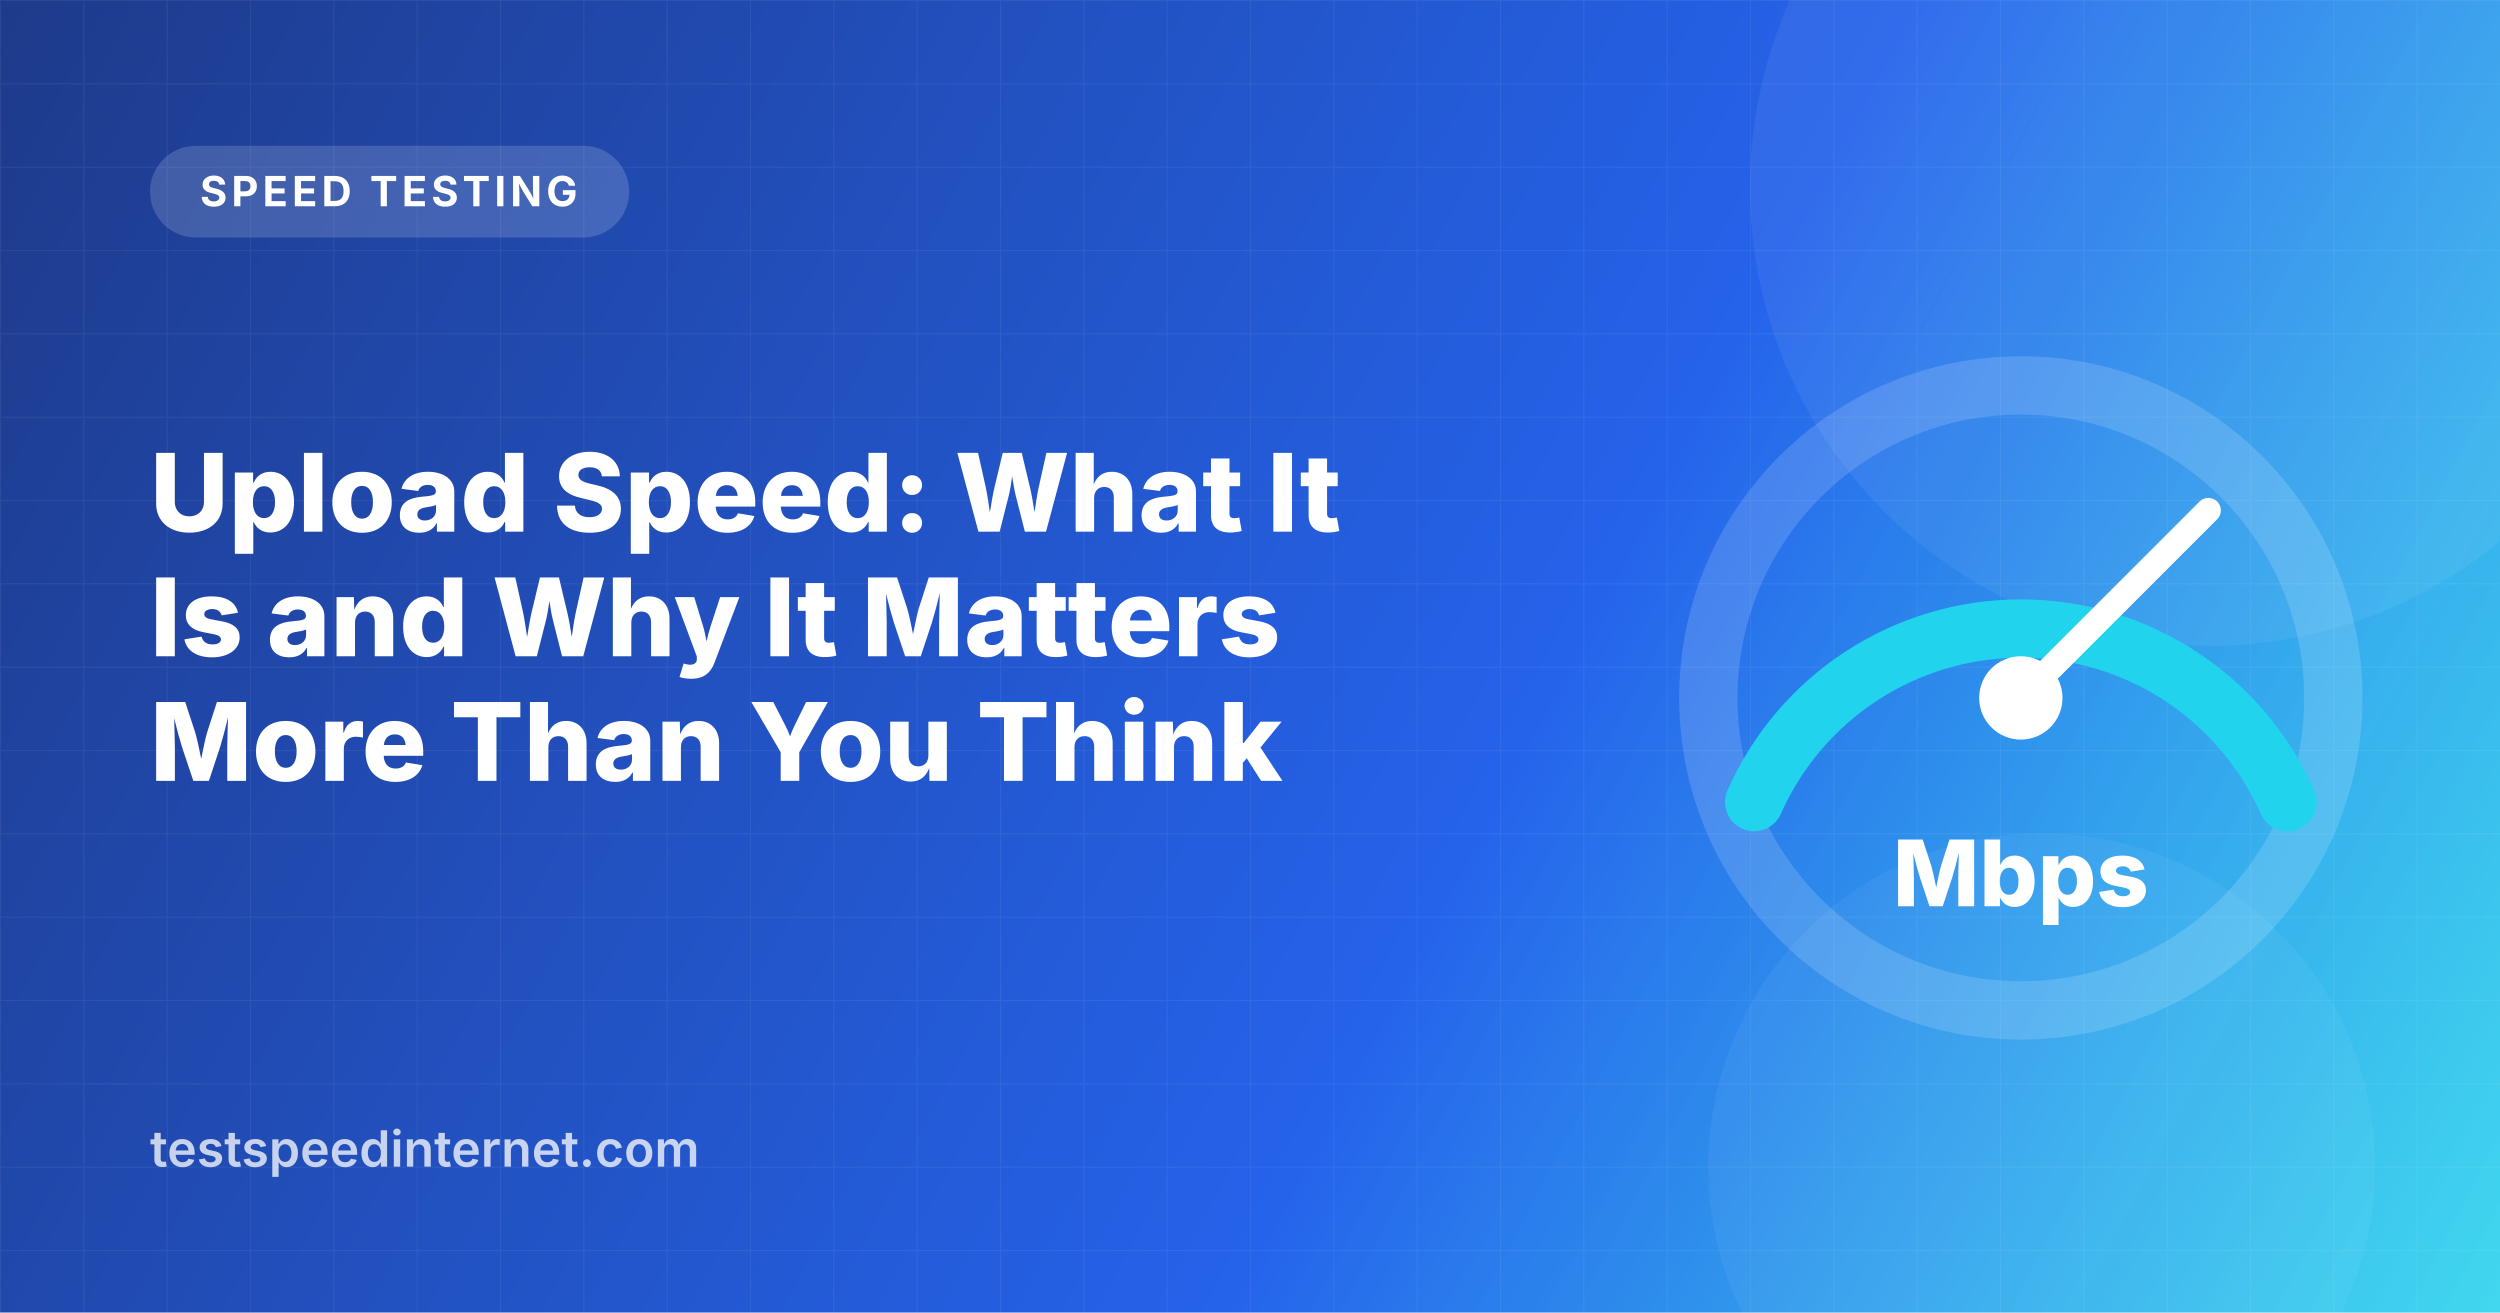
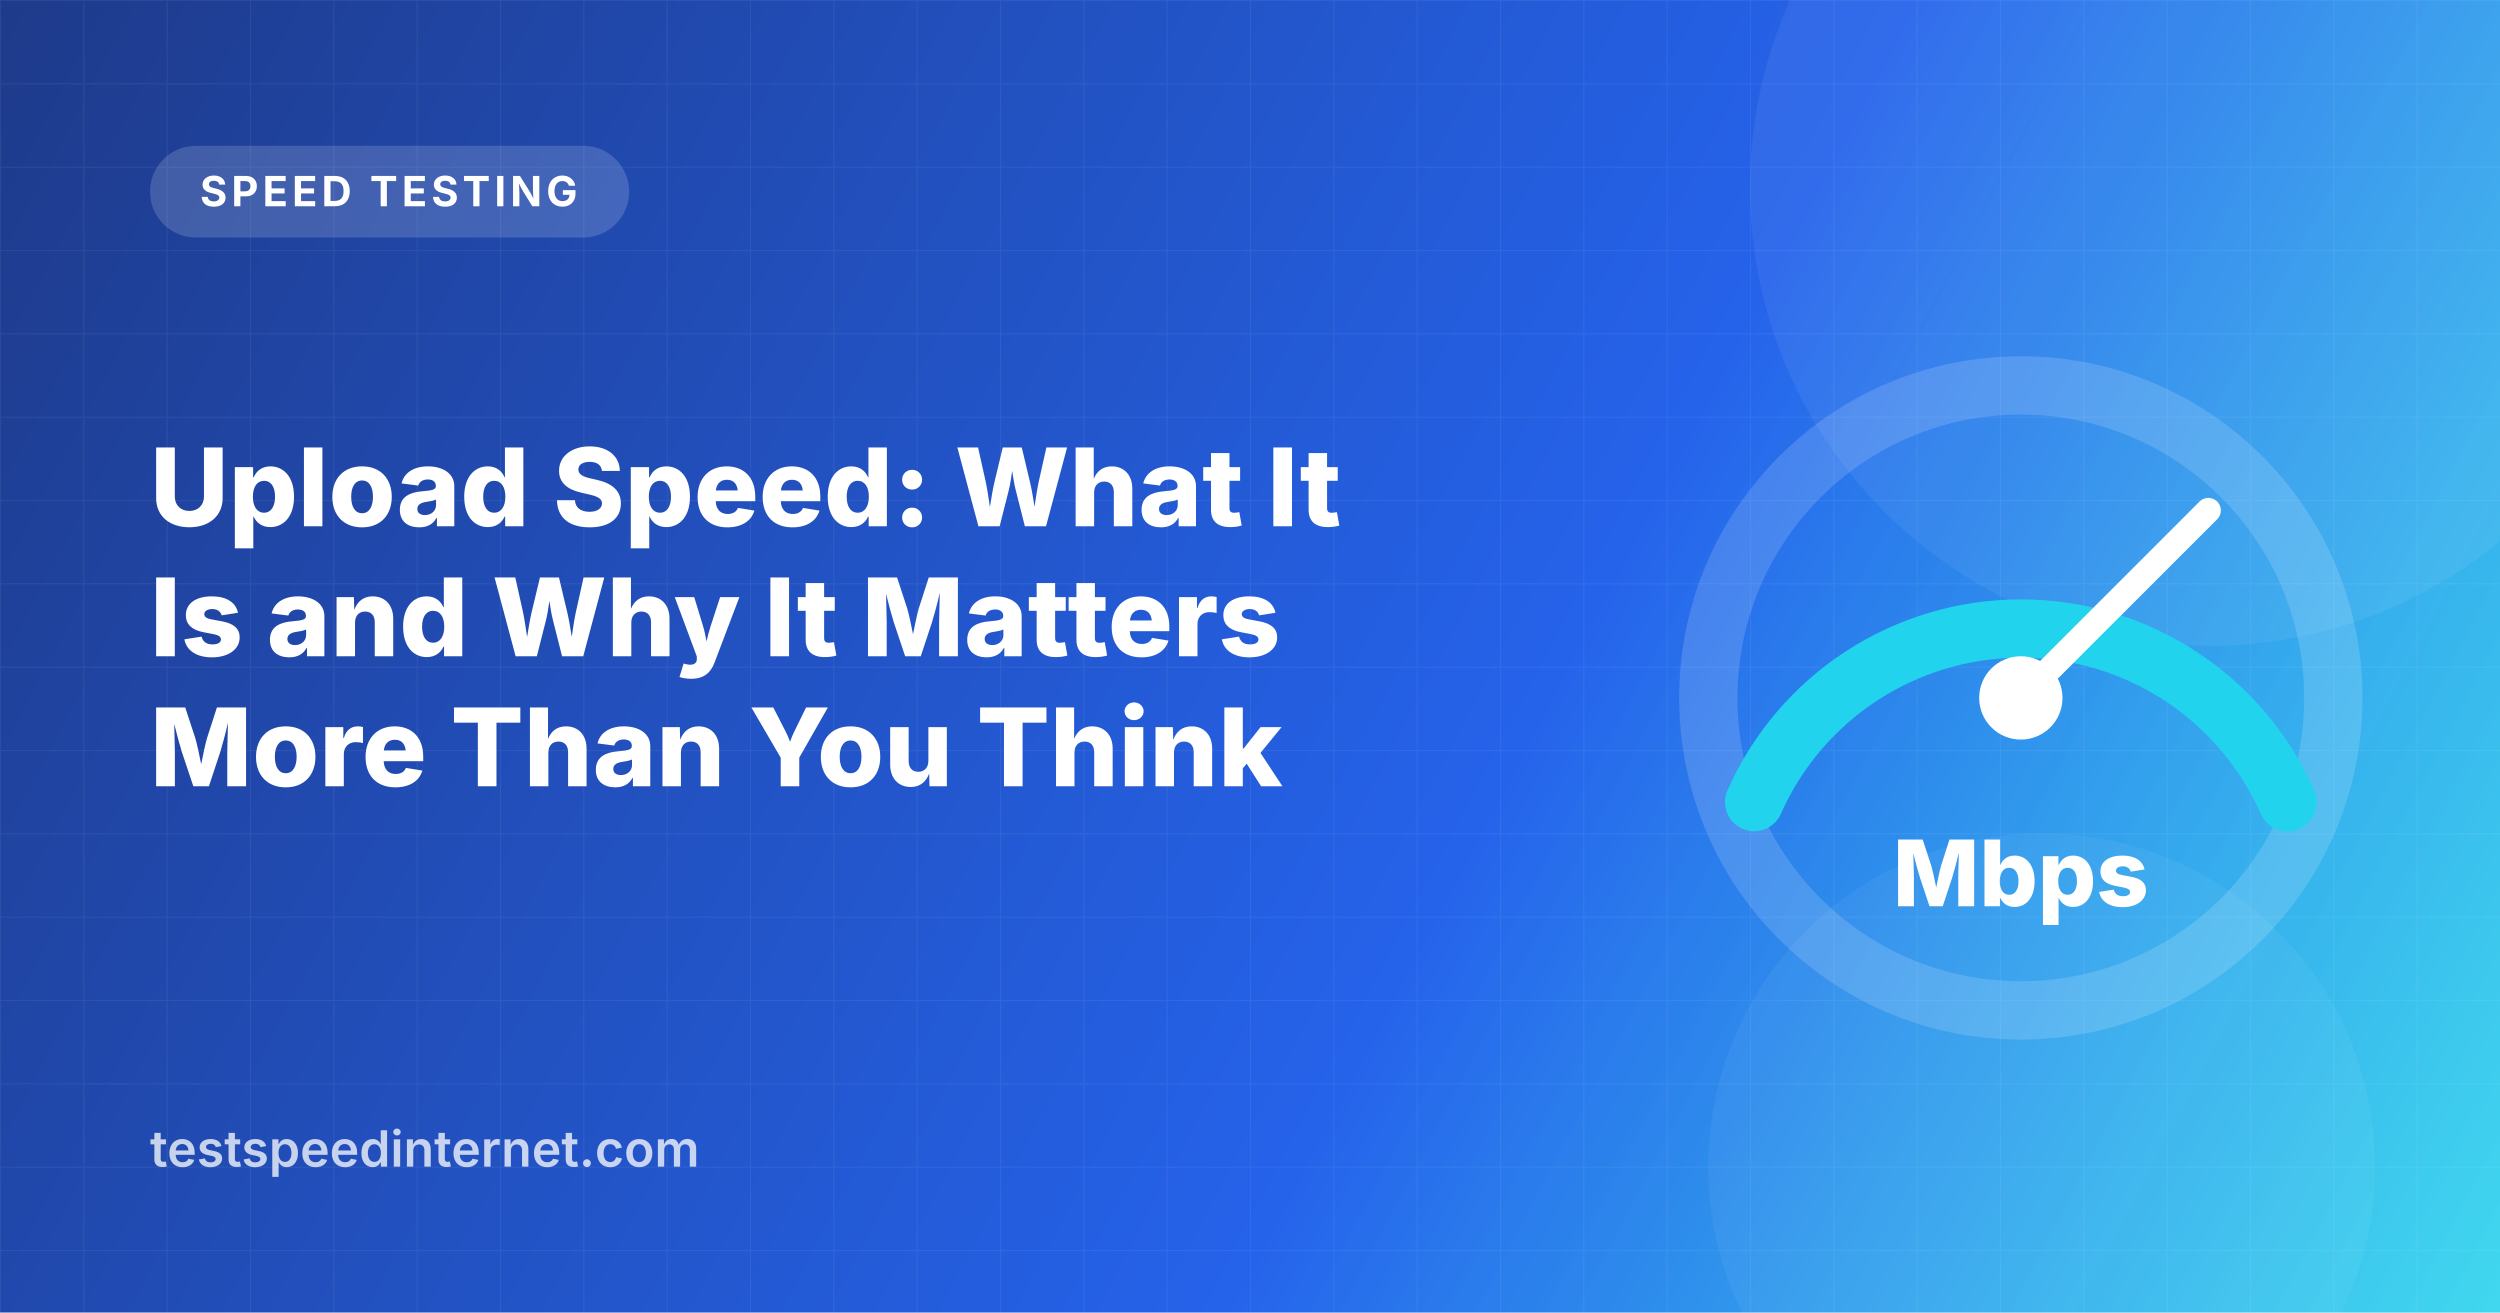
<svg xmlns="http://www.w3.org/2000/svg" width="1200" height="630" viewBox="0 0 1200 630" font-family="Inter, 'Segoe UI', Helvetica, Arial, sans-serif">
  <defs>
    <linearGradient id="bg" x1="0" y1="0" x2="1200" y2="630" gradientUnits="userSpaceOnUse">
      <stop stop-color="#1e3a8a" />
      <stop offset=".6" stop-color="#2563eb" />
      <stop offset="1" stop-color="#22d3ee" stop-opacity=".85" />
    </linearGradient>
    <pattern id="grid" width="40" height="40" patternUnits="userSpaceOnUse">
      <path d="M40 0H0V40" fill="none" stroke="#fff" stroke-opacity=".06" />
    </pattern>
  </defs>
  <rect width="1200" height="630" fill="url(#bg)" />
  <rect width="1200" height="630" fill="url(#grid)" />
  <circle cx="1060" cy="90" r="220" fill="#fff" fill-opacity=".06" />
  <circle cx="980" cy="560" r="160" fill="#fff" fill-opacity=".05" />
  <rect x="72" y="70" width="230" height="44" rx="22" fill="#fff" fill-opacity=".16" />
  <text x="96" y="99" font-size="20" font-weight="700" letter-spacing="2" fill="#fff">SPEED TESTING</text>
-   <text x="72" y="255.2" font-size="52" font-weight="800" fill="#fff">Upload Speed: What It</text>
+   <text x="72" y="252.6" font-size="52" font-weight="800" fill="#fff">Upload Speed: What It</text>
  <text x="72" y="315" font-size="52" font-weight="800" fill="#fff">Is and Why It Matters</text>
-   <text x="72" y="374.8" font-size="52" font-weight="800" fill="#fff">More Than You Think</text>
+   <text x="72" y="377.4" font-size="52" font-weight="800" fill="#fff">More Than You Think</text>
  <text x="72" y="560" font-size="24" font-weight="600" fill="#fff" fill-opacity=".75">testspeedinternet.com</text>
  <g transform="translate(790 135)">
    <circle cx="180" cy="200" r="150" fill="none" stroke="#fff" stroke-opacity=".15" stroke-width="28" />
    <path d="M52 250 A140 140 0 0 1 308 250" fill="none" stroke="#22d3ee" stroke-width="28" stroke-linecap="round" stroke-dasharray="330 600" />
    <line x1="180" y1="200" x2="270" y2="110" stroke="#fff" stroke-width="12" stroke-linecap="round" />
    <circle cx="180" cy="200" r="20" fill="#fff" />
    <text x="180" y="300" text-anchor="middle" font-size="44" font-weight="800" fill="#fff">Mbps</text>
  </g>
</svg>
